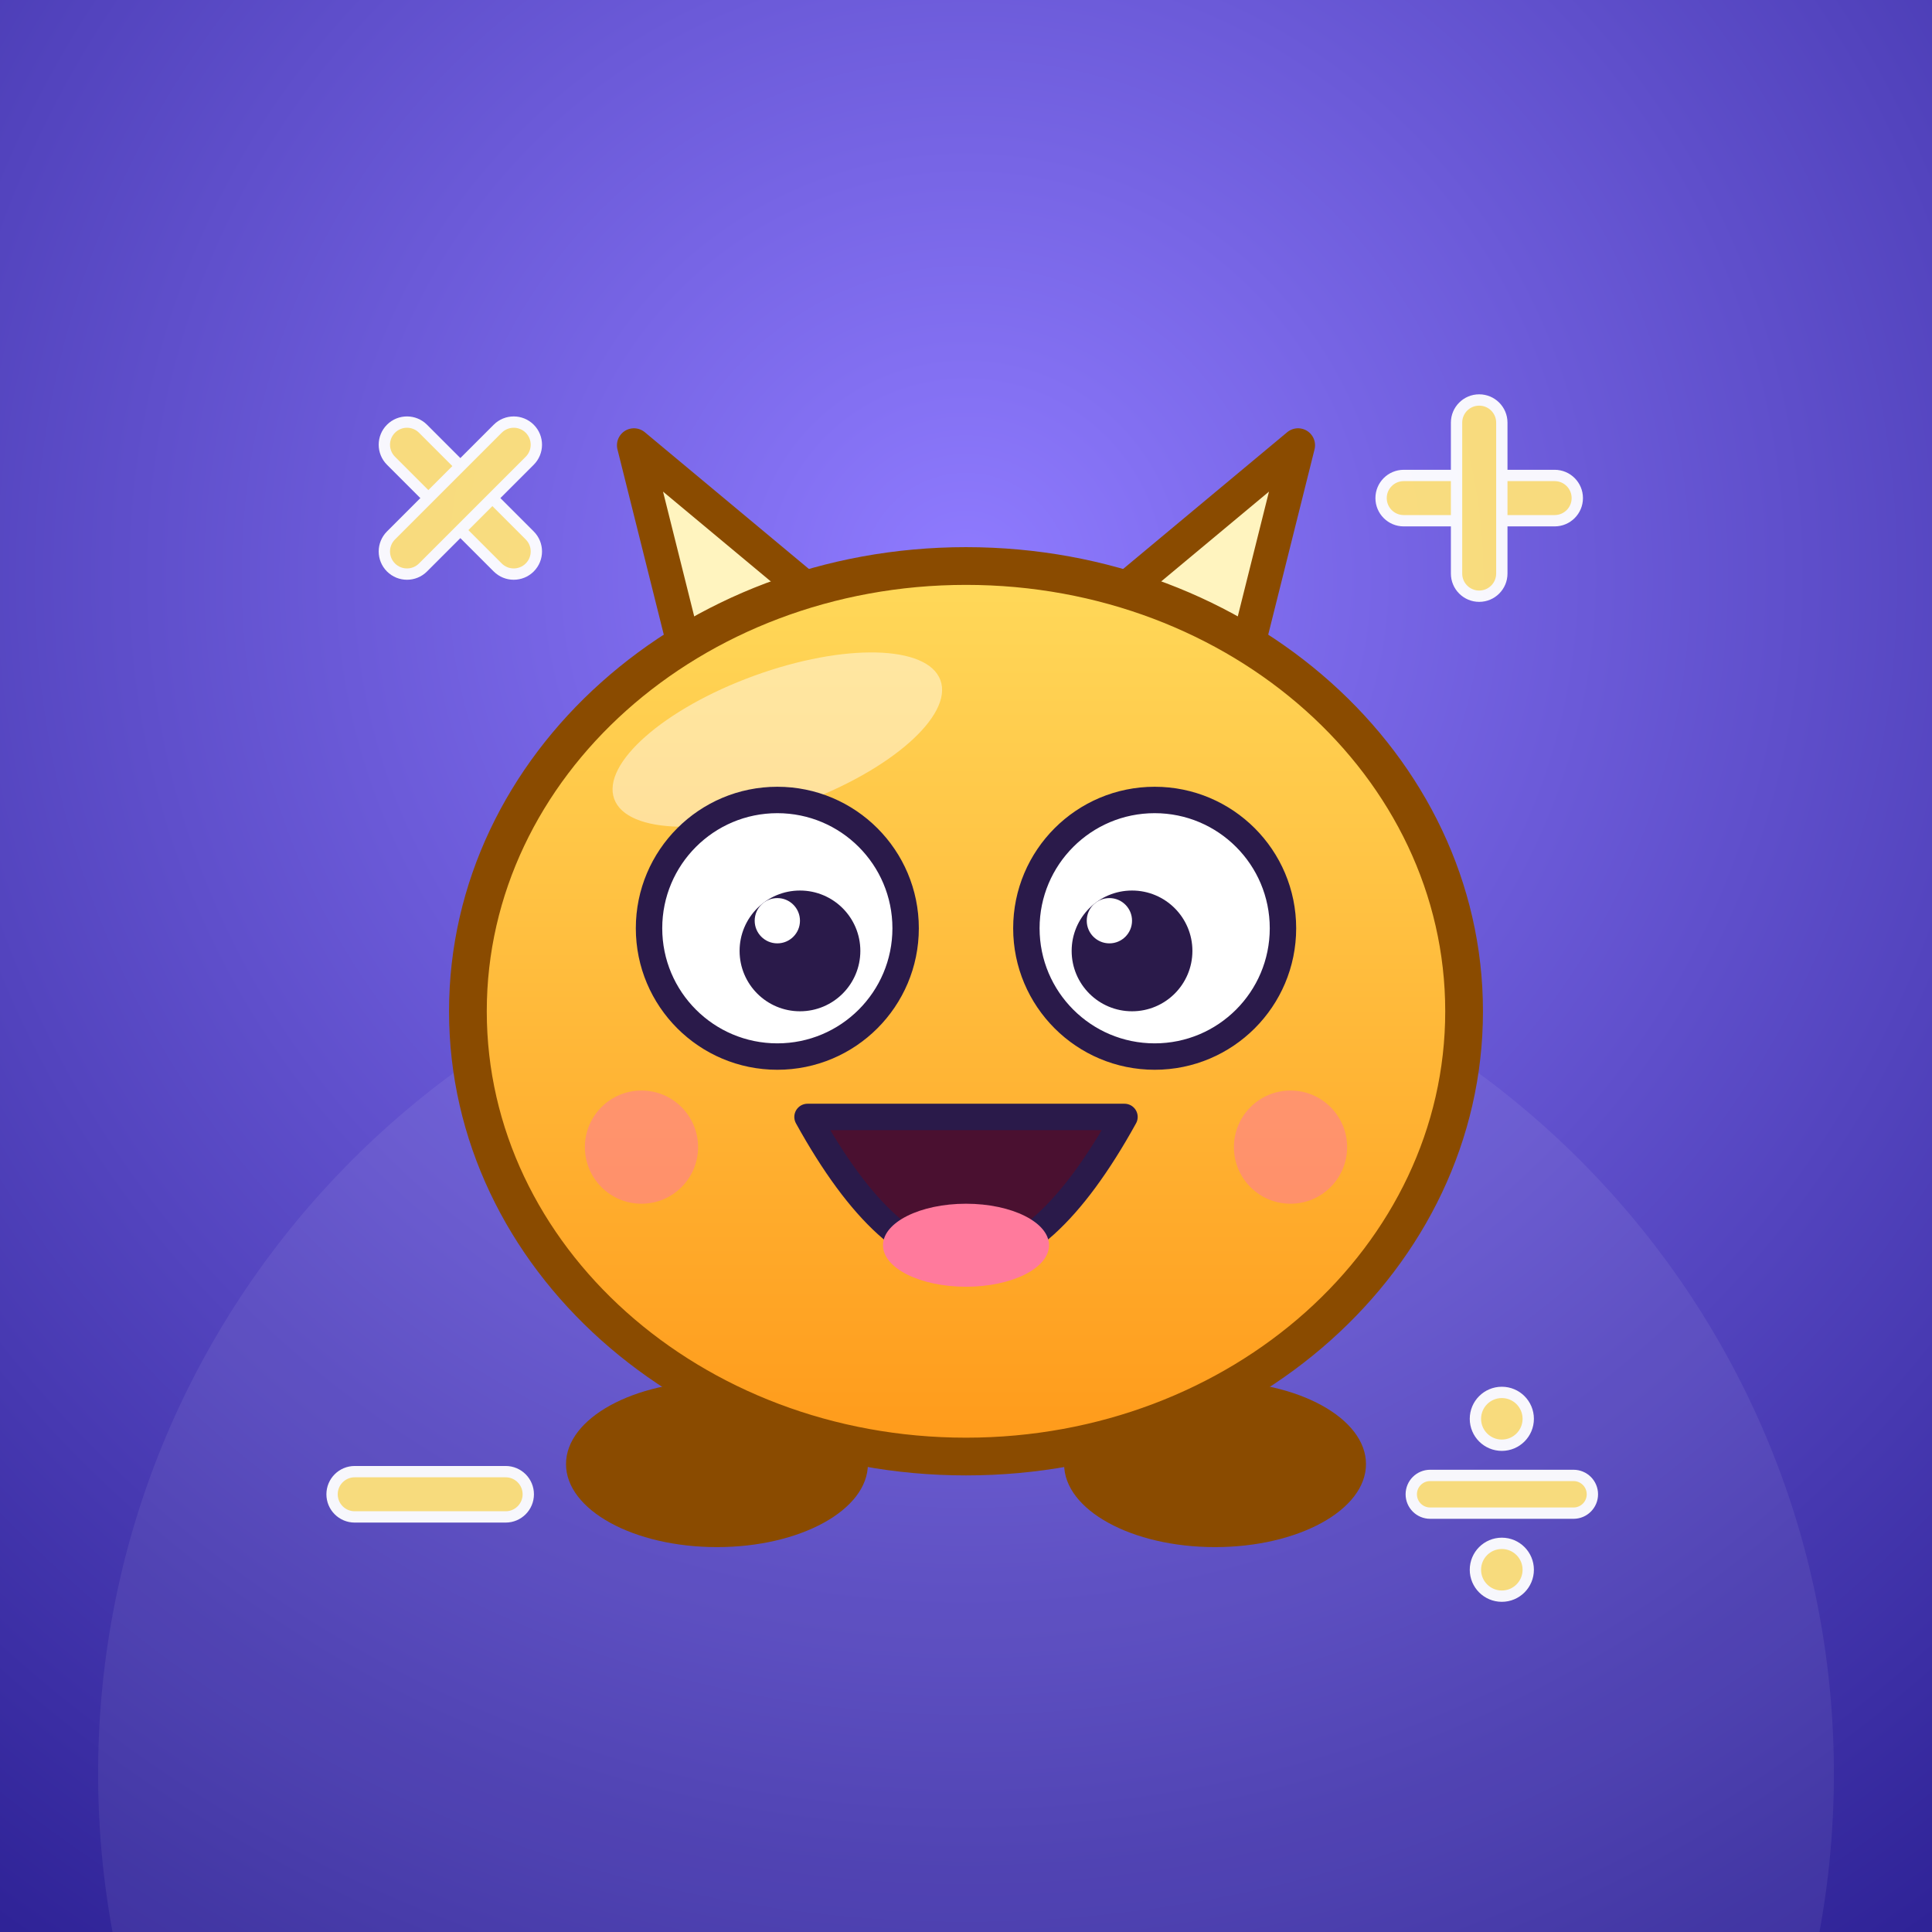
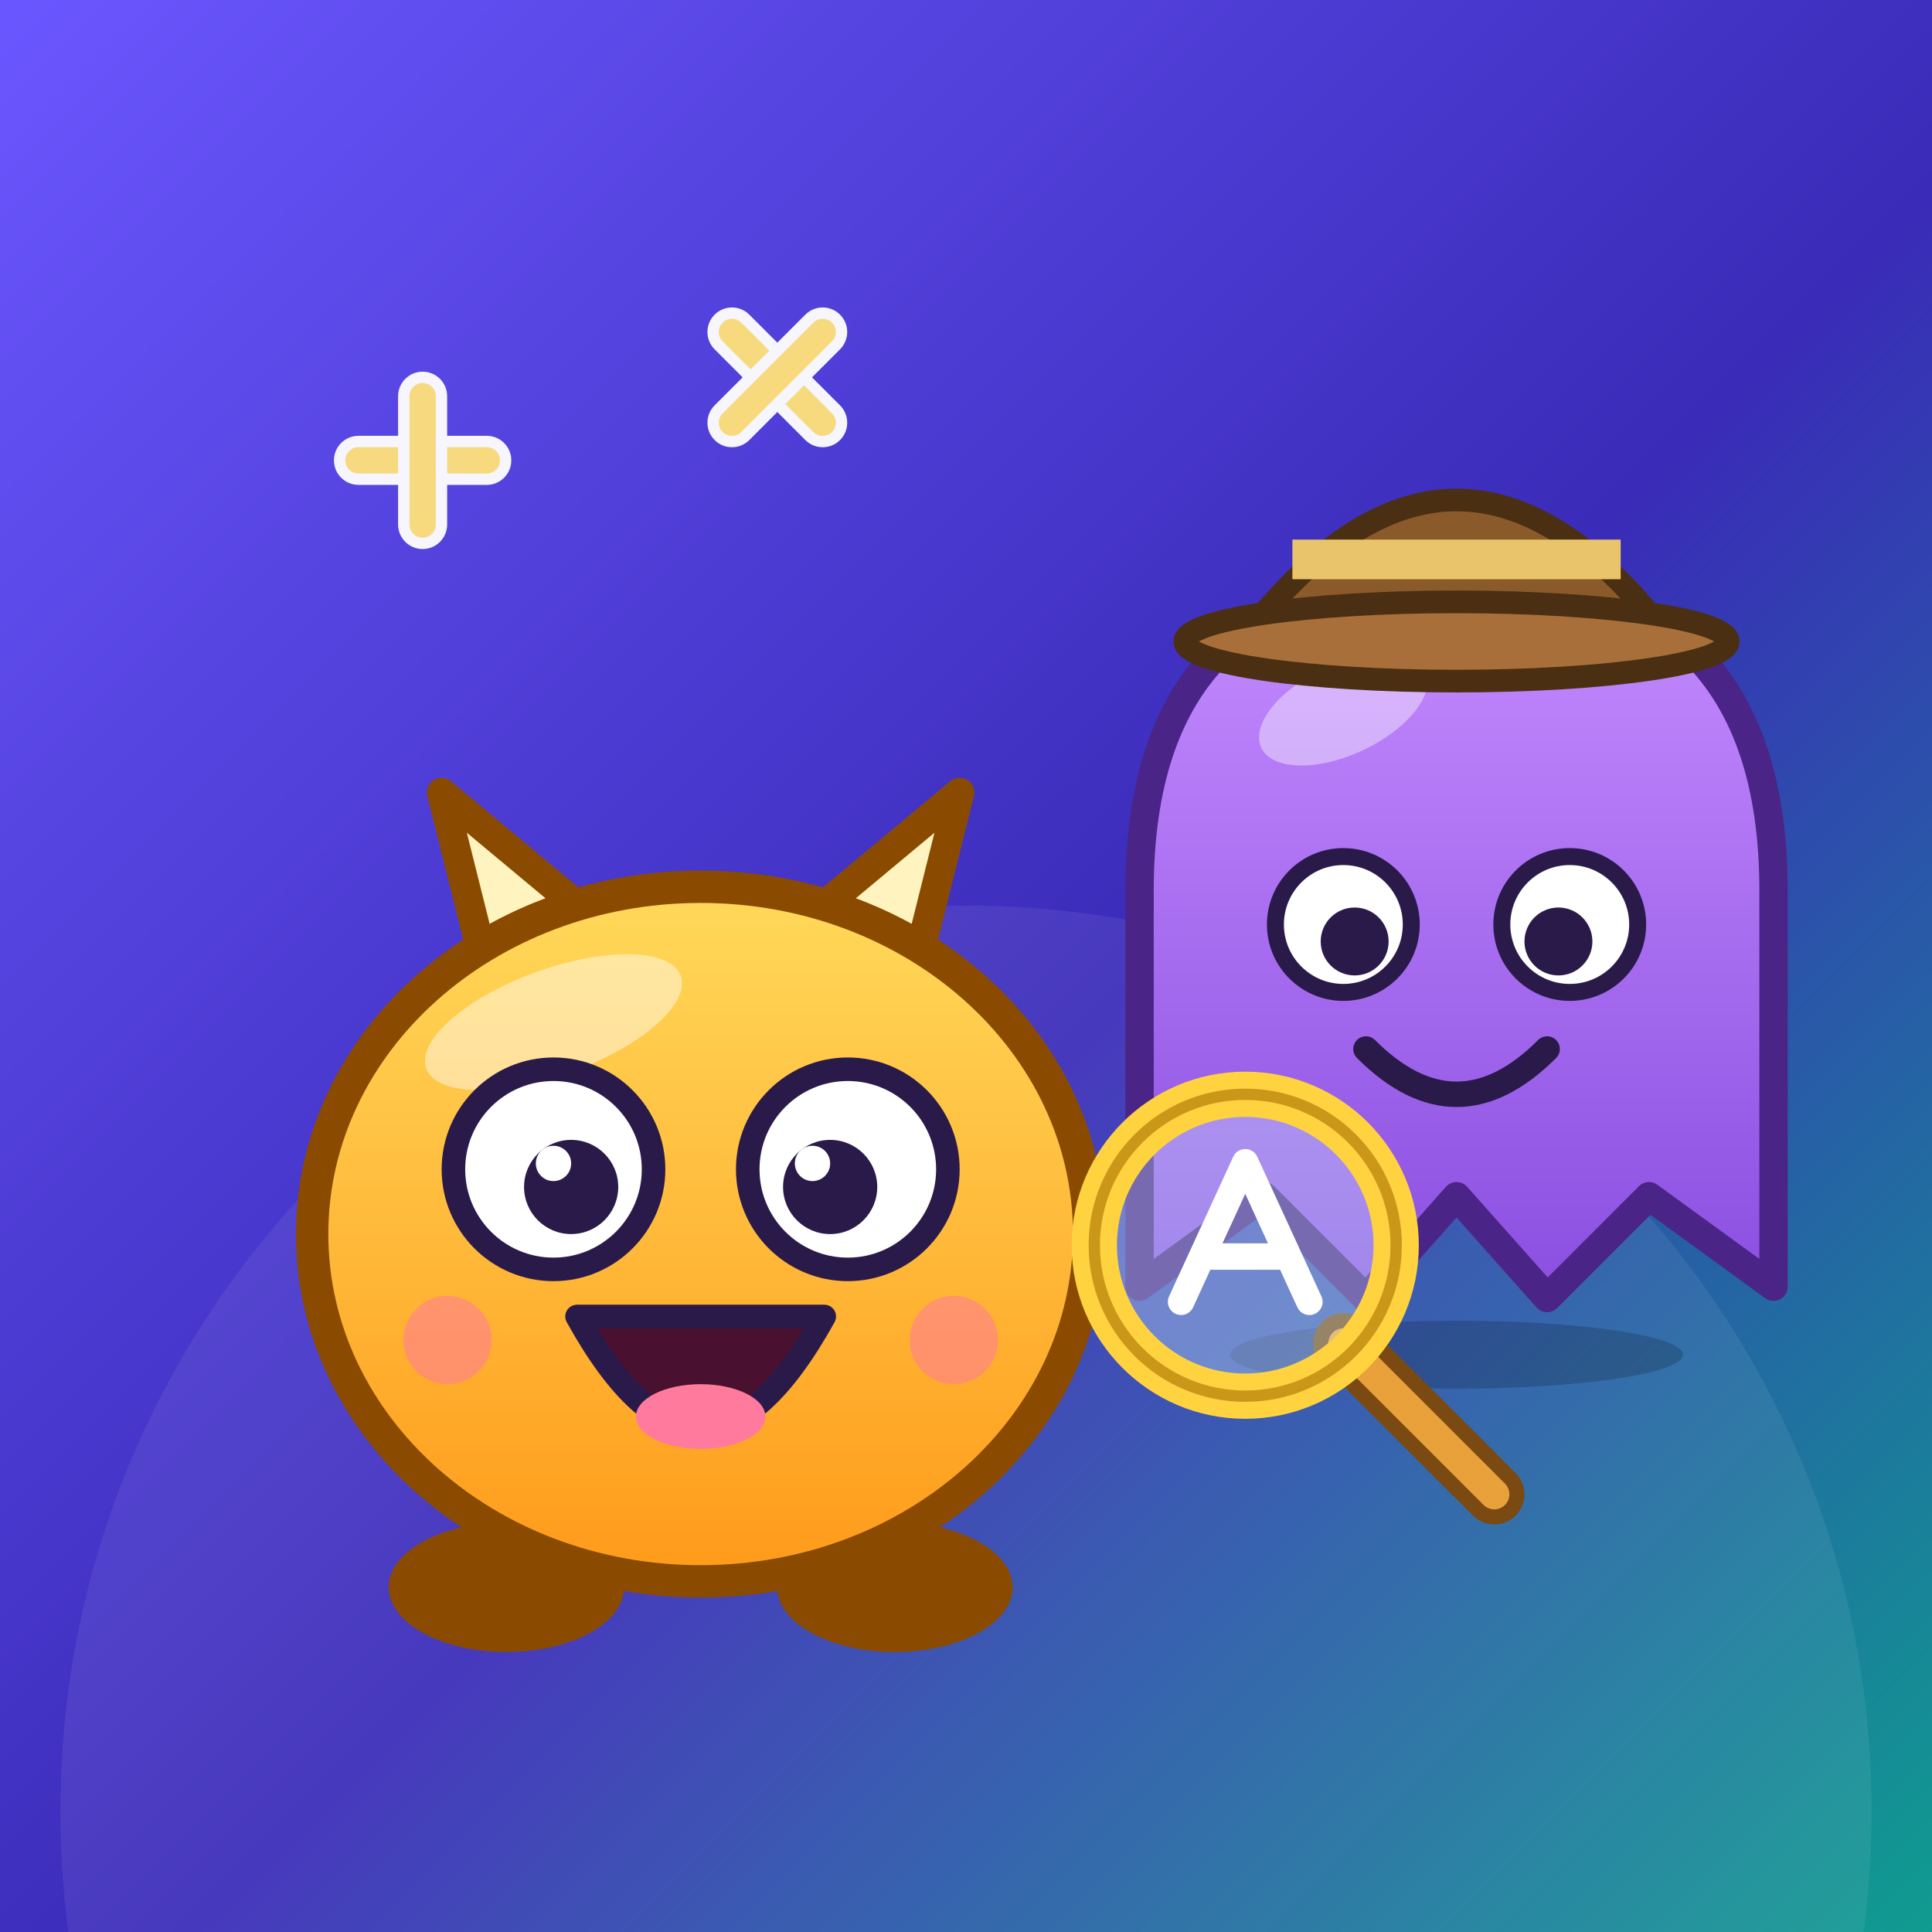
<svg xmlns="http://www.w3.org/2000/svg" viewBox="0 0 512 512" width="512" height="512">
  <defs>
-     <radialGradient id="bg" cx="50%" cy="30%" r="85%">
-       <stop offset="0" stop-color="#8f7bff" />
-       <stop offset="1" stop-color="#2f2397" />
-     </radialGradient>
-     <linearGradient id="bd" x1="0" y1="0" x2="0" y2="1">
+     <linearGradient id="bg" x1="0" y1="0" x2="1" y2="1">
+       <stop offset="0" stop-color="#6b57ff" />
+       <stop offset=".55" stop-color="#3a2bb8" />
+       <stop offset="1" stop-color="#0f9d90" />
+     </linearGradient>
+     <linearGradient id="or" x1="0" y1="0" x2="0" y2="1">
      <stop offset="0" stop-color="#ffd95a" />
      <stop offset="1" stop-color="#ff9a1a" />
    </linearGradient>
+     <linearGradient id="gh" x1="0" y1="0" x2="0" y2="1">
+       <stop offset="0" stop-color="#c58bff" />
+       <stop offset="1" stop-color="#8a4fe0" />
+     </linearGradient>
  </defs>
  <rect width="512" height="512" fill="url(#bg)" />
-   <circle cx="256" cy="470" r="230" fill="#ffffff" opacity=".07" />
-   <g fill="#ffe27a" stroke="#fff" stroke-width="3" stroke-linejoin="round" opacity=".95">
-     <g transform="translate(122 132) rotate(45)">
-       <rect x="-26" y="-6" width="52" height="12" rx="6" />
-       <rect x="-6" y="-26" width="12" height="52" rx="6" />
+   <circle cx="256" cy="480" r="240" fill="#fff" opacity=".07" />
+   <g fill="#ffe27a" stroke="#fff" stroke-width="3" opacity=".95">
+     <g transform="translate(112 122)">
+       <rect x="-22" y="-5" width="44" height="10" rx="5" />
+       <rect x="-5" y="-22" width="10" height="44" rx="5" />
    </g>
-     <g transform="translate(392 132)">
-       <rect x="-26" y="-6" width="52" height="12" rx="6" />
-       <rect x="-6" y="-26" width="12" height="52" rx="6" />
-     </g>
-     <g transform="translate(114 396)">
-       <rect x="-26" y="-6" width="52" height="12" rx="6" />
-     </g>
-     <g transform="translate(398 396)">
-       <rect x="-24" y="-5" width="48" height="10" rx="5" />
-       <circle cy="-20" r="7" />
-       <circle cy="20" r="7" />
+     <g transform="translate(206 100) rotate(45)">
+       <rect x="-22" y="-5" width="44" height="10" rx="5" />
+       <rect x="-5" y="-22" width="10" height="44" rx="5" />
    </g>
  </g>
-   <path d="M186 190L168 118L228 168Z M326 190L344 118L284 168Z" fill="#fff4bf" stroke="#8a4b00" stroke-width="9" stroke-linejoin="round" />
-   <ellipse cx="190" cy="388" rx="40" ry="22" fill="#8a4b00" />
-   <ellipse cx="322" cy="388" rx="40" ry="22" fill="#8a4b00" />
-   <ellipse cx="256" cy="268" rx="132" ry="118" fill="url(#bd)" stroke="#8a4b00" stroke-width="10" />
-   <ellipse cx="206" cy="196" rx="46" ry="18" fill="#fff" opacity=".45" transform="rotate(-20 206 196)" />
-   <g stroke="#2a1a4a" stroke-width="7">
-     <circle cx="206" cy="246" r="34" fill="#fff" />
-     <circle cx="306" cy="246" r="34" fill="#fff" />
+   <g transform="translate(236 86) scale(1.5)">
+     <ellipse cx="100" cy="182" rx="40" ry="6" fill="#000" opacity=".18" />
+     <path d="M44 170V100Q44 44 100 44Q156 44 156 100V170L134 154L116 172L100 154L84 172L66 154Z" fill="url(#gh)" stroke="#4a2486" stroke-width="5" stroke-linejoin="round" />
+     <ellipse cx="80" cy="68" rx="16" ry="8" fill="#fff" opacity=".4" transform="rotate(-25 80 68)" />
+     <circle cx="80" cy="106" r="12" fill="#fff" stroke="#2a1a4a" stroke-width="3" />
+     <circle cx="120" cy="106" r="12" fill="#fff" stroke="#2a1a4a" stroke-width="3" />
+     <circle cx="82" cy="109" r="6" fill="#2a1a4a" />
+     <circle cx="118" cy="109" r="6" fill="#2a1a4a" />
+     <path d="M84 128Q100 144 116 128" fill="none" stroke="#2a1a4a" stroke-width="4.5" stroke-linecap="round" />
+     <path d="M62 56Q100 6 138 56Z" fill="#8a5a2b" stroke="#4a2f12" stroke-width="4" stroke-linejoin="round" />
+     <rect x="71" y="38" width="58" height="7" fill="#e9c46a" />
+     <ellipse cx="100" cy="56" rx="48" ry="7" fill="#a86f3a" stroke="#4a2f12" stroke-width="4" />
  </g>
-   <circle cx="212" cy="252" r="16" fill="#2a1a4a" />
-   <circle cx="300" cy="252" r="16" fill="#2a1a4a" />
-   <circle cx="206" cy="244" r="6" fill="#fff" />
-   <circle cx="294" cy="244" r="6" fill="#fff" />
-   <circle cx="170" cy="304" r="15" fill="#ff7a9c" opacity=".55" />
-   <circle cx="342" cy="304" r="15" fill="#ff7a9c" opacity=".55" />
-   <path d="M214 296Q256 372 298 296Z" fill="#4a1030" stroke="#2a1a4a" stroke-width="7" stroke-linejoin="round" />
-   <ellipse cx="256" cy="330" rx="22" ry="11" fill="#ff7a9c" />
+   <g transform="translate(-14 118) scale(.78)">
+     <ellipse cx="190" cy="388" rx="40" ry="22" fill="#8a4b00" />
+     <ellipse cx="322" cy="388" rx="40" ry="22" fill="#8a4b00" />
+     <path d="M186 190L168 118L228 168Z M326 190L344 118L284 168Z" fill="#fff4bf" stroke="#8a4b00" stroke-width="10" stroke-linejoin="round" />
+     <ellipse cx="256" cy="268" rx="132" ry="118" fill="url(#or)" stroke="#8a4b00" stroke-width="11" />
+     <ellipse cx="206" cy="196" rx="46" ry="18" fill="#fff" opacity=".45" transform="rotate(-20 206 196)" />
+     <g stroke="#2a1a4a" stroke-width="8">
+       <circle cx="206" cy="246" r="34" fill="#fff" />
+       <circle cx="306" cy="246" r="34" fill="#fff" />
+     </g>
+     <circle cx="212" cy="252" r="16" fill="#2a1a4a" />
+     <circle cx="300" cy="252" r="16" fill="#2a1a4a" />
+     <circle cx="206" cy="244" r="6" fill="#fff" />
+     <circle cx="294" cy="244" r="6" fill="#fff" />
+     <circle cx="170" cy="304" r="15" fill="#ff7a9c" opacity=".55" />
+     <circle cx="342" cy="304" r="15" fill="#ff7a9c" opacity=".55" />
+     <path d="M214 296Q256 372 298 296Z" fill="#4a1030" stroke="#2a1a4a" stroke-width="8" stroke-linejoin="round" />
+     <ellipse cx="256" cy="330" rx="22" ry="11" fill="#ff7a9c" />
+   </g>
+   <g transform="translate(330 330)">
+     <path d="M26 26L66 66" stroke="#7a4a12" stroke-width="16" stroke-linecap="round" />
+     <path d="M26 26L66 66" stroke="#e9a13b" stroke-width="8" stroke-linecap="round" />
+     <circle r="40" fill="#cfeeff" fill-opacity=".35" stroke="#ffd23f" stroke-width="12" />
+     <circle r="40" fill="none" stroke="#a86f00" stroke-width="3" opacity=".6" />
+     <path d="M-17 15L0 -22L17 15M-9 3H9" fill="none" stroke="#fff" stroke-width="7" stroke-linecap="round" stroke-linejoin="round" />
+   </g>
</svg>
